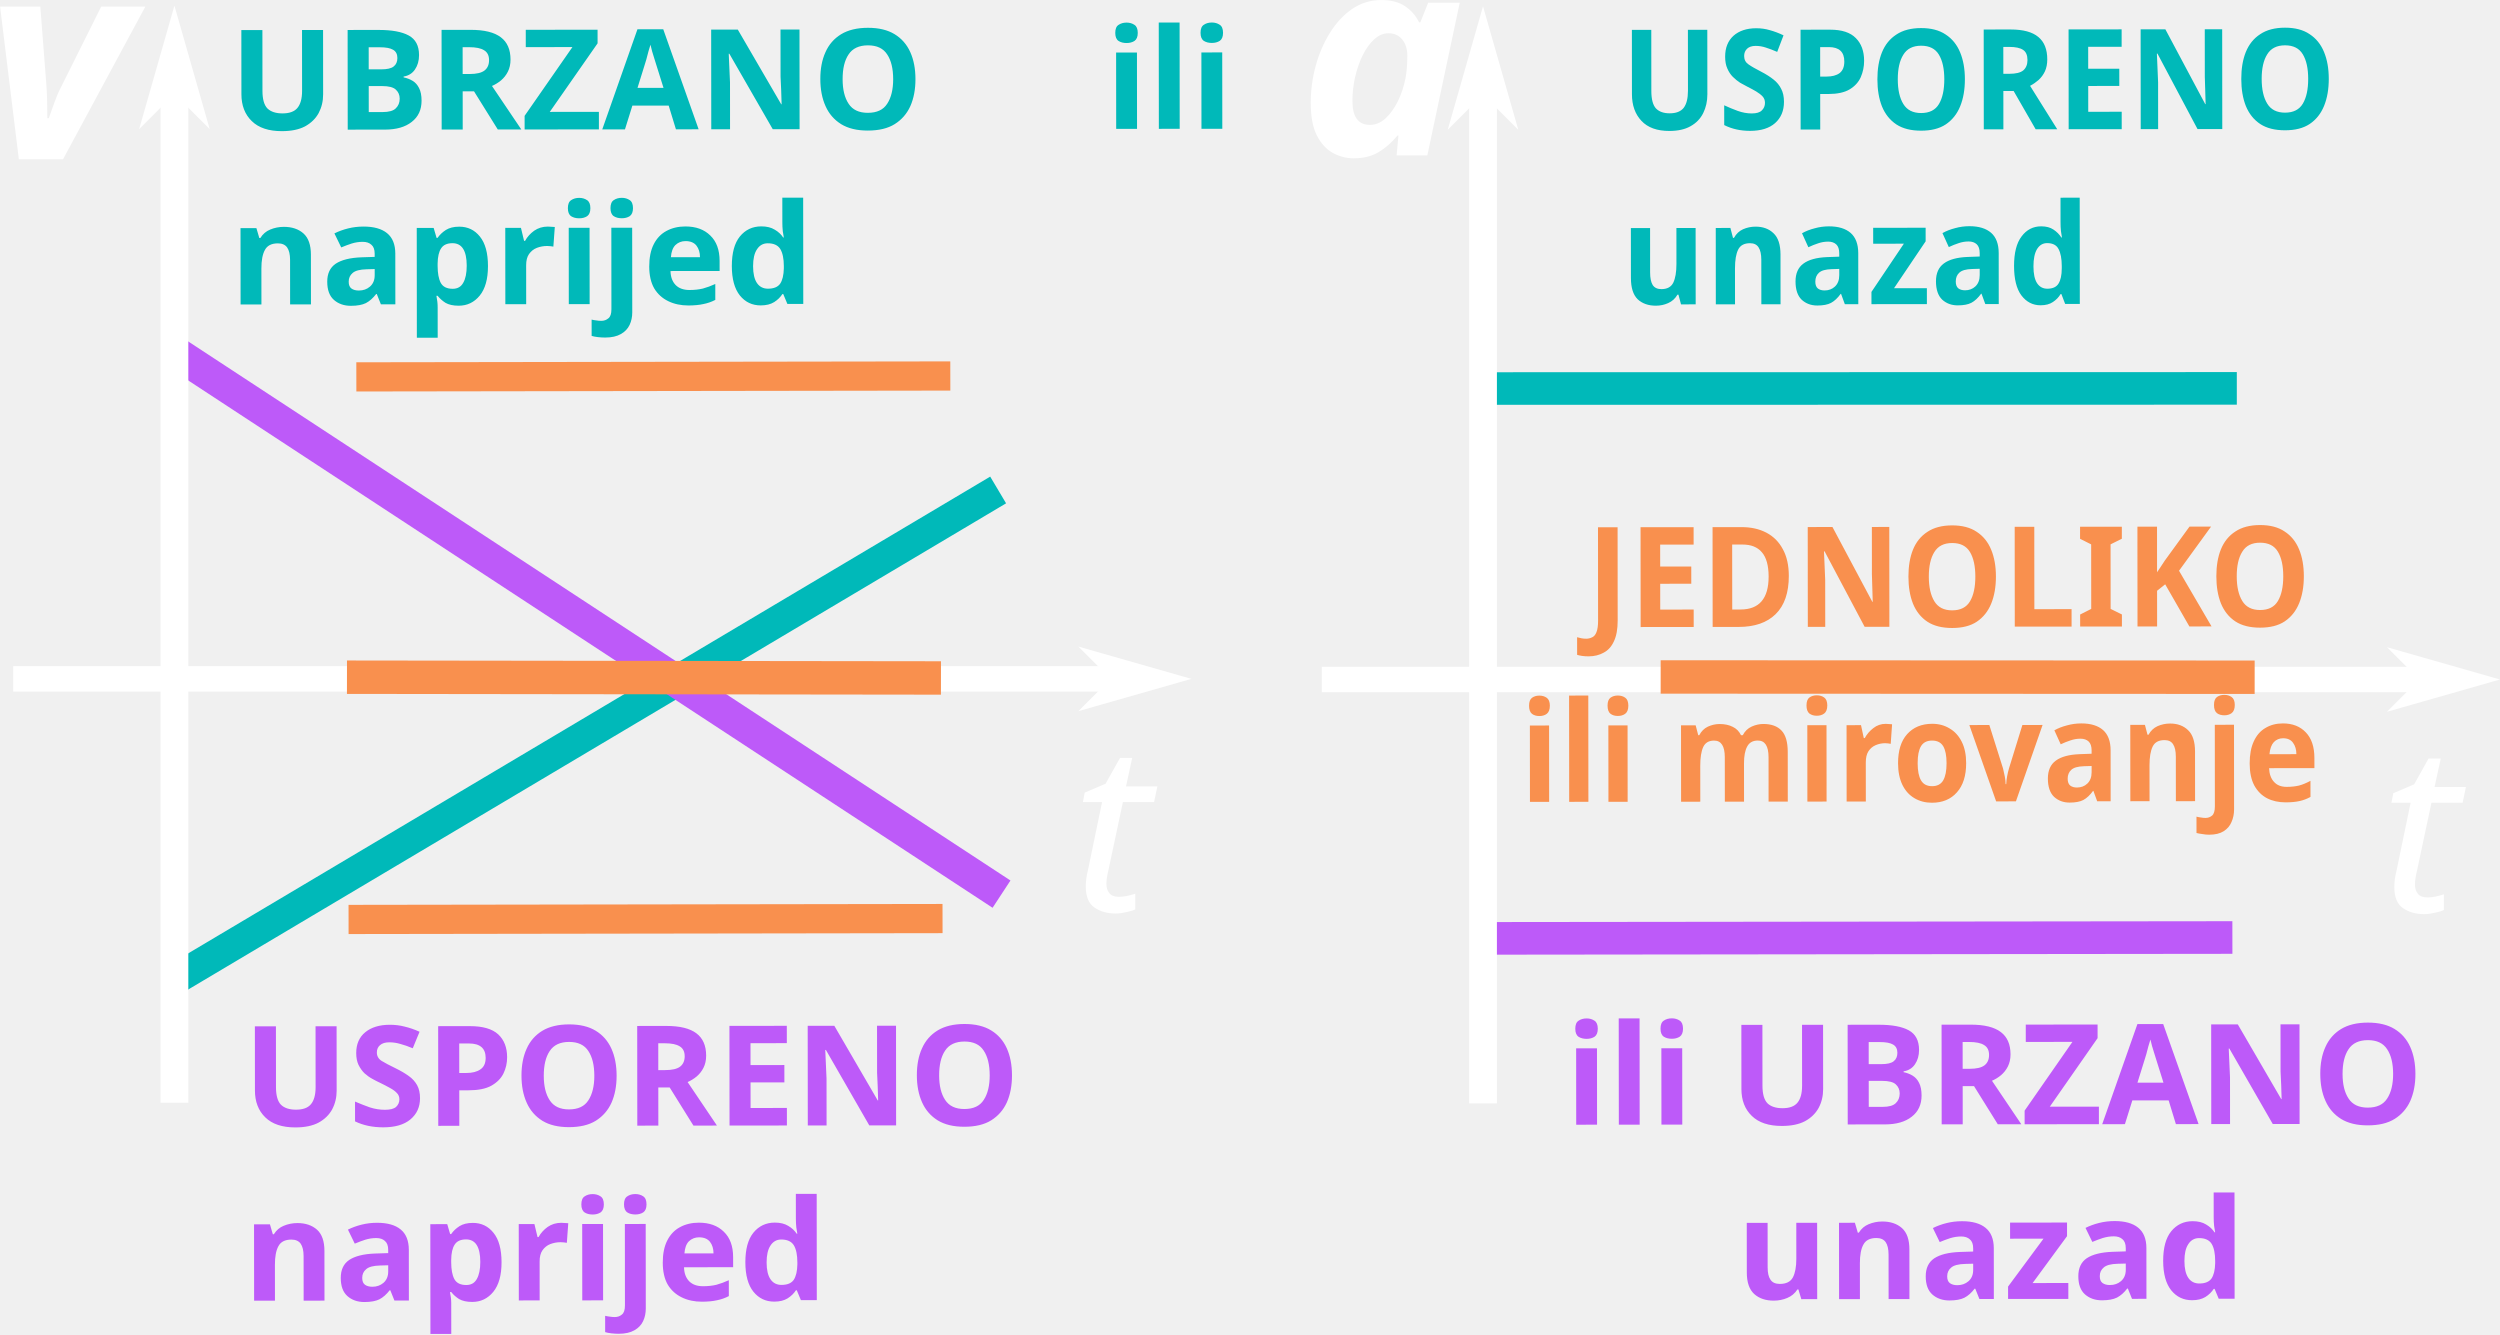
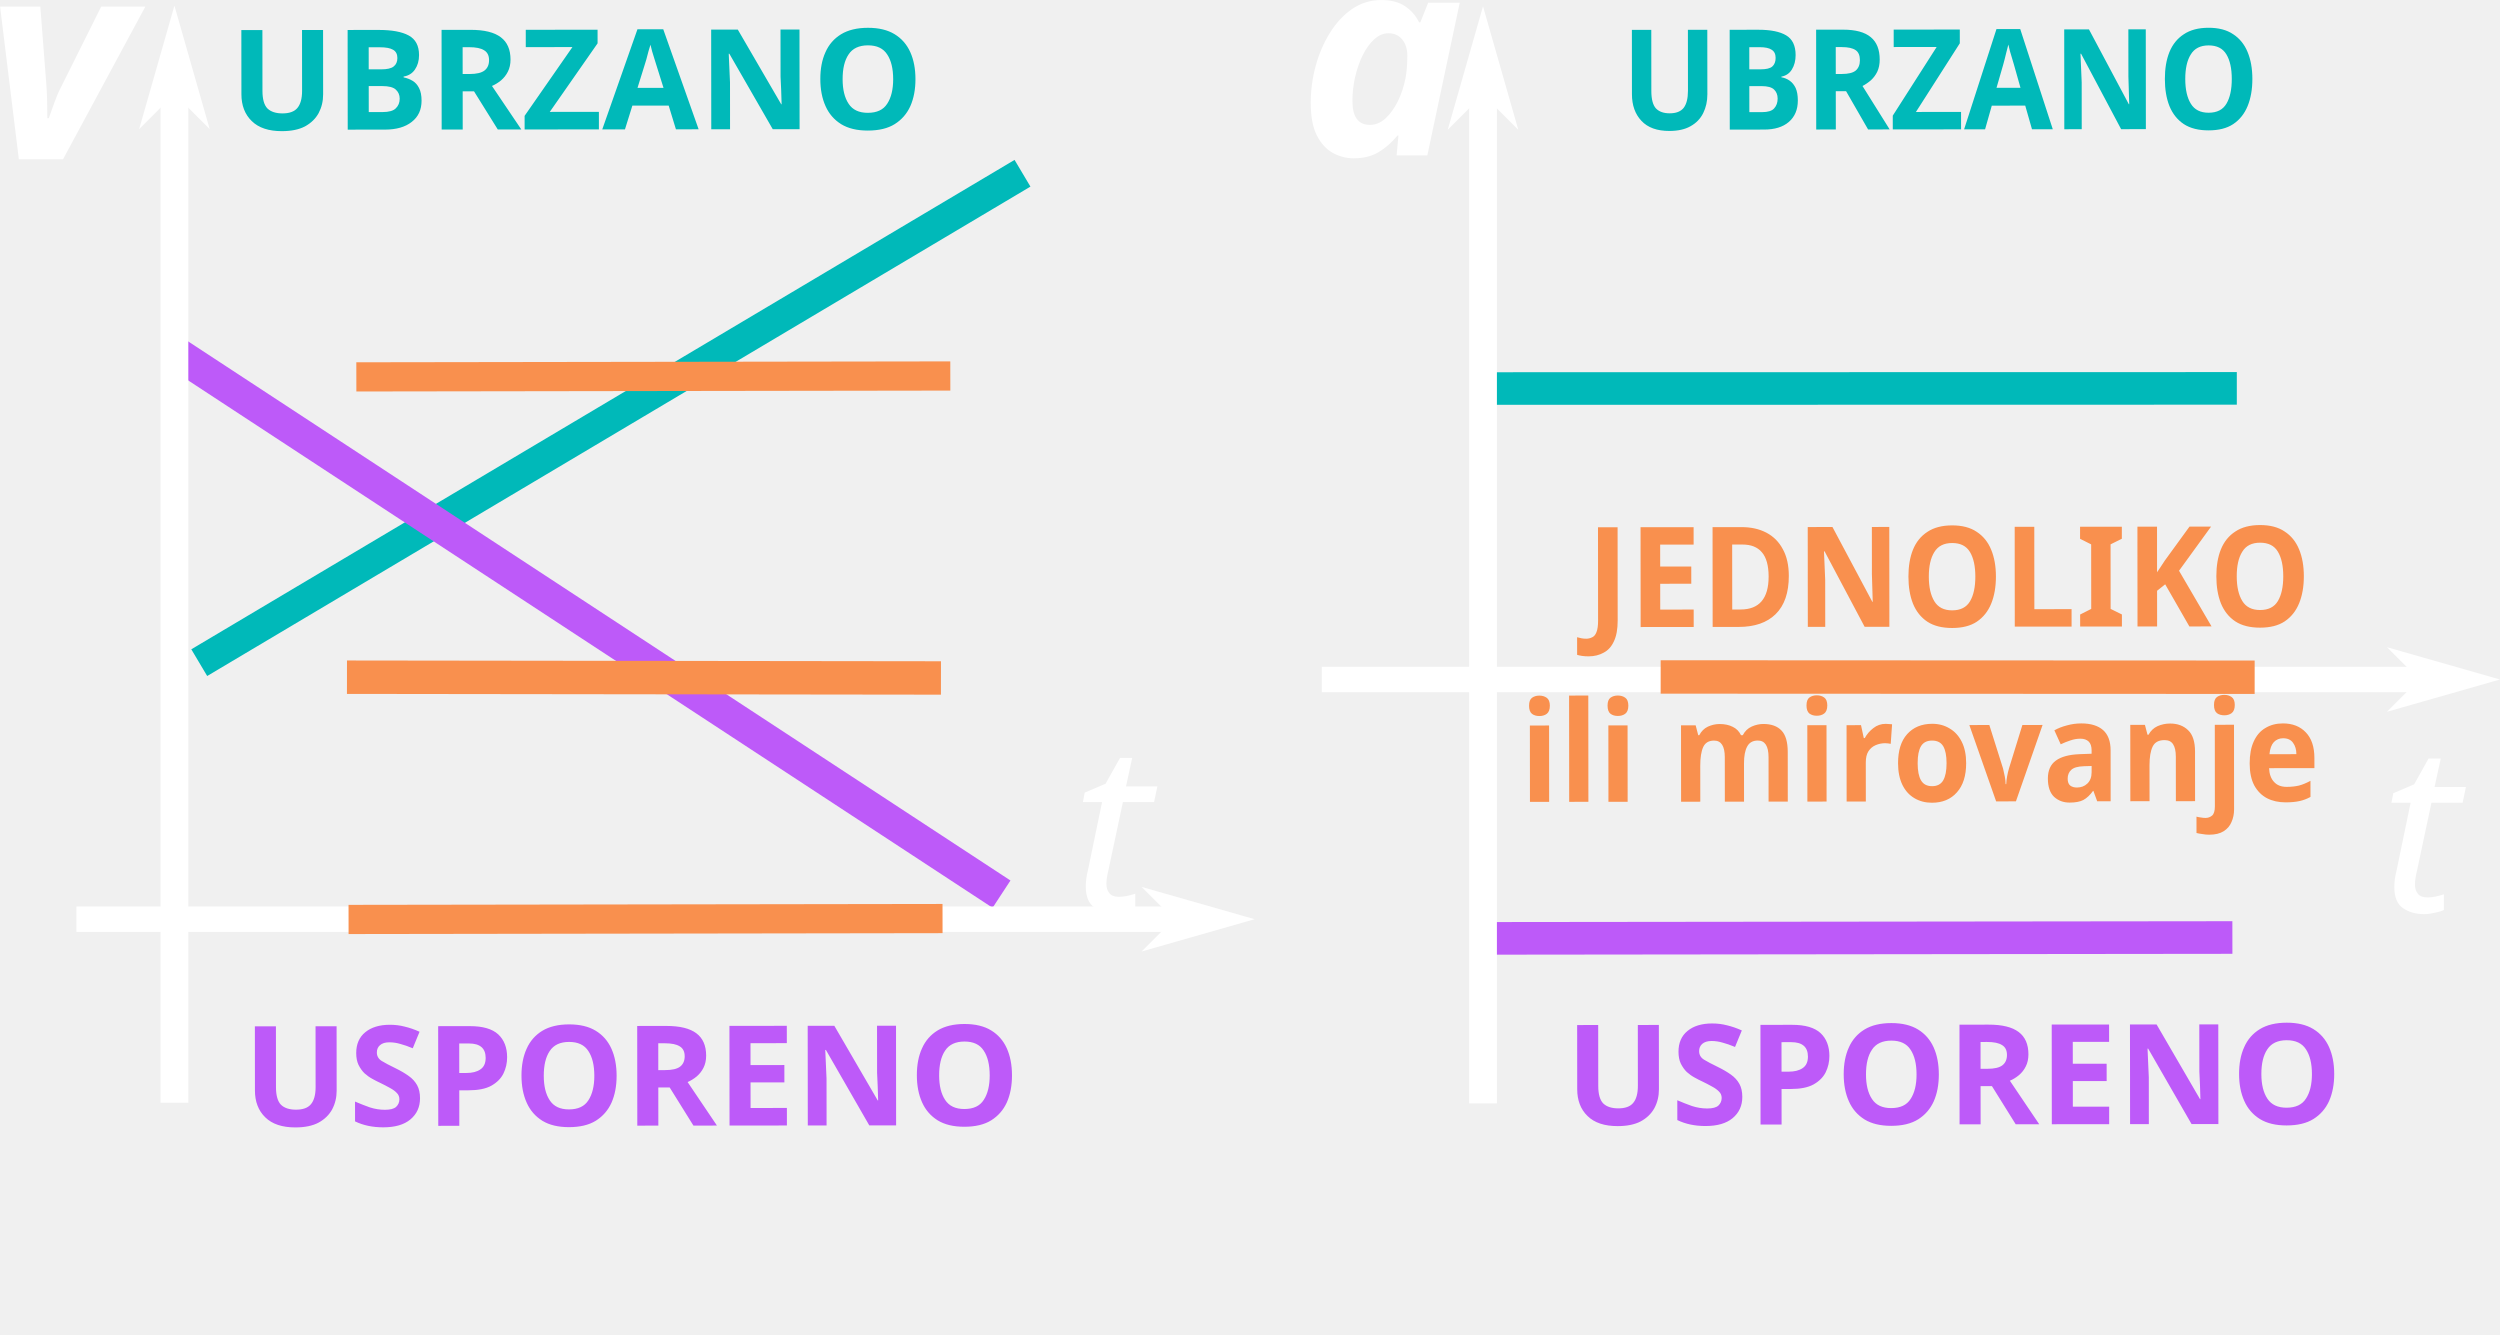
<svg xmlns="http://www.w3.org/2000/svg" width="189.297mm" height="101.016mm" viewBox="0 0 189.297 101.016" version="1.1" id="svg5">
  <defs id="defs2">
    <marker style="overflow:visible" id="marker19317" refX="0" refY="0" orient="auto">
      <path transform="matrix(-0.3,0,0,-0.3,0.69,0)" d="M 8.719,4.034 -2.207,0.016 8.719,-4.002 c -1.745,2.372 -1.735,5.617 -6e-7,8.035 z" style="fill:context-stroke;fill-rule:evenodd;stroke:context-stroke;stroke-width:0.625;stroke-linejoin:round" id="path19315" />
    </marker>
    <marker style="overflow:visible" id="marker19307" refX="0" refY="0" orient="auto">
      <path transform="matrix(-0.2,0,0,-0.2,-1.2,0)" style="fill:context-stroke;fill-rule:evenodd;stroke:context-stroke;stroke-width:1pt" d="M 0,0 5,-5 -12.5,0 5,5 Z" id="path19305" />
    </marker>
    <marker style="overflow:visible" id="marker19297" refX="0" refY="0" orient="auto">
      <path transform="matrix(-0.3,0,0,-0.3,0.69,0)" d="M 8.719,4.034 -2.207,0.016 8.719,-4.002 c -1.745,2.372 -1.735,5.617 -6e-7,8.035 z" style="fill:context-stroke;fill-rule:evenodd;stroke:context-stroke;stroke-width:0.625;stroke-linejoin:round" id="path19295" />
    </marker>
    <marker style="overflow:visible" id="Arrow2Send" refX="0" refY="0" orient="auto">
      <path transform="matrix(-0.3,0,0,-0.3,0.69,0)" d="M 8.719,4.034 -2.207,0.016 8.719,-4.002 c -1.745,2.372 -1.735,5.617 -6e-7,8.035 z" style="fill:context-stroke;fill-rule:evenodd;stroke:context-stroke;stroke-width:0.625;stroke-linejoin:round" id="path19005" />
    </marker>
    <marker style="overflow:visible" id="Arrow1Mend" refX="0" refY="0" orient="auto">
      <path transform="matrix(-0.4,0,0,-0.4,-4,0)" style="fill:context-stroke;fill-rule:evenodd;stroke:context-stroke;stroke-width:1pt" d="M 0,0 5,-5 -12.5,0 5,5 Z" id="path18981" />
    </marker>
    <marker style="overflow:visible" id="marker19233" refX="0" refY="0" orient="auto">
      <path transform="matrix(-0.2,0,0,-0.2,-1.2,0)" style="fill:context-stroke;fill-rule:evenodd;stroke:context-stroke;stroke-width:1pt" d="M 0,0 5,-5 -12.5,0 5,5 Z" id="path18987" />
    </marker>
    <marker style="overflow:visible" id="Arrow1Send" refX="0" refY="0" orient="auto">
      <path transform="matrix(-0.2,0,0,-0.2,-1.2,0)" style="fill:context-stroke;fill-rule:evenodd;stroke:context-stroke;stroke-width:1pt" d="M 0,0 5,-5 -12.5,0 5,5 Z" id="path954" />
    </marker>
    <marker style="overflow:visible" id="Arrow1Lend" refX="0" refY="0" orient="auto">
      <path transform="matrix(-0.8,0,0,-0.8,-10,0)" style="fill:context-stroke;fill-rule:evenodd;stroke:context-stroke;stroke-width:1pt" d="M 0,0 5,-5 -12.5,0 5,5 Z" id="path942" />
    </marker>
    <marker style="overflow:visible" id="Arrow1Lstart" refX="0" refY="0" orient="auto">
      <path transform="matrix(0.8,0,0,0.8,10,0)" style="fill:context-stroke;fill-rule:evenodd;stroke:context-stroke;stroke-width:1pt" d="M 0,0 5,-5 -12.5,0 5,5 Z" id="path939" />
    </marker>
    <marker style="overflow:visible" id="Arrow1Send-6" refX="0" refY="0" orient="auto">
      <path transform="matrix(-0.2,0,0,-0.2,-1.2,0)" style="fill:context-stroke;fill-rule:evenodd;stroke:context-stroke;stroke-width:1pt" d="M 0,0 5,-5 -12.5,0 5,5 Z" id="path954-4" />
    </marker>
    <marker style="overflow:visible" id="Arrow1Send-4" refX="0" refY="0" orient="auto">
      <path transform="matrix(-0.2,0,0,-0.2,-1.2,0)" style="fill:context-stroke;fill-rule:evenodd;stroke:context-stroke;stroke-width:1pt" d="M 0,0 5,-5 -12.5,0 5,5 Z" id="path954-9" />
    </marker>
    <marker style="overflow:visible" id="Arrow1Send-6-1" refX="0" refY="0" orient="auto">
      <path transform="matrix(-0.2,0,0,-0.2,-1.2,0)" style="fill:context-stroke;fill-rule:evenodd;stroke:context-stroke;stroke-width:1pt" d="M 0,0 5,-5 -12.5,0 5,5 Z" id="path954-4-0" />
    </marker>
    <marker style="overflow:visible" id="Arrow1Send-7" refX="0" refY="0" orient="auto">
      <path transform="matrix(-0.2,0,0,-0.2,-1.2,0)" style="fill:context-stroke;fill-rule:evenodd;stroke:context-stroke;stroke-width:1pt" d="M 0,0 5,-5 -12.5,0 5,5 Z" id="path954-6" />
    </marker>
    <marker style="overflow:visible" id="Arrow1Send-6-13" refX="0" refY="0" orient="auto">
      <path transform="matrix(-0.2,0,0,-0.2,-1.2,0)" style="fill:context-stroke;fill-rule:evenodd;stroke:context-stroke;stroke-width:1pt" d="M 0,0 5,-5 -12.5,0 5,5 Z" id="path954-4-2" />
    </marker>
    <marker style="overflow:visible" id="marker19317-1" refX="0" refY="0" orient="auto">
      <path transform="matrix(-0.3,0,0,-0.3,0.69,0)" d="M 8.719,4.034 -2.207,0.016 8.719,-4.002 c -1.745,2.372 -1.735,5.617 -6e-7,8.035 z" style="fill:context-stroke;fill-rule:evenodd;stroke:context-stroke;stroke-width:0.625;stroke-linejoin:round" id="path19315-5" />
    </marker>
    <marker style="overflow:visible" id="marker19297-9" refX="0" refY="0" orient="auto">
      <path transform="matrix(-0.3,0,0,-0.3,0.69,0)" d="M 8.719,4.034 -2.207,0.016 8.719,-4.002 c -1.745,2.372 -1.735,5.617 -6e-7,8.035 z" style="fill:context-stroke;fill-rule:evenodd;stroke:context-stroke;stroke-width:0.625;stroke-linejoin:round" id="path19295-9" />
    </marker>
    <marker style="overflow:visible" id="marker19297-9-0" refX="0" refY="0" orient="auto">
      <path transform="matrix(-0.3,0,0,-0.3,0.69,0)" d="M 8.719,4.034 -2.207,0.016 8.719,-4.002 c -1.745,2.372 -1.735,5.617 -6e-7,8.035 z" style="fill:context-stroke;fill-rule:evenodd;stroke:context-stroke;stroke-width:0.625;stroke-linejoin:round" id="path19295-9-2" />
    </marker>
    <marker style="overflow:visible" id="marker19297-9-0-3" refX="0" refY="0" orient="auto">
      <path transform="matrix(-0.3,0,0,-0.3,0.69,0)" d="M 8.719,4.034 -2.207,0.016 8.719,-4.002 c -1.745,2.372 -1.735,5.617 -6e-7,8.035 z" style="fill:context-stroke;fill-rule:evenodd;stroke:context-stroke;stroke-width:0.625;stroke-linejoin:round" id="path19295-9-2-8" />
    </marker>
    <marker style="overflow:visible" id="marker19297-9-0-3-4" refX="0" refY="0" orient="auto">
      <path transform="matrix(-0.3,0,0,-0.3,0.69,0)" d="M 8.719,4.034 -2.207,0.016 8.719,-4.002 c -1.745,2.372 -1.735,5.617 -6e-7,8.035 z" style="fill:context-stroke;fill-rule:evenodd;stroke:context-stroke;stroke-width:0.625;stroke-linejoin:round" id="path19295-9-2-8-0" />
    </marker>
    <marker style="overflow:visible" id="marker19297-9-9" refX="0" refY="0" orient="auto">
      <path transform="matrix(-0.3,0,0,-0.3,0.69,0)" d="M 8.719,4.034 -2.207,0.016 8.719,-4.002 c -1.745,2.372 -1.735,5.617 -6e-7,8.035 z" style="fill:context-stroke;fill-rule:evenodd;stroke:context-stroke;stroke-width:0.625;stroke-linejoin:round" id="path19295-9-6" />
    </marker>
    <marker style="overflow:visible" id="marker19297-9-0-3-4-5" refX="0" refY="0" orient="auto">
      <path transform="matrix(-0.3,0,0,-0.3,0.69,0)" d="M 8.719,4.034 -2.207,0.016 8.719,-4.002 c -1.745,2.372 -1.735,5.617 -6e-7,8.035 z" style="fill:context-stroke;fill-rule:evenodd;stroke:context-stroke;stroke-width:0.625;stroke-linejoin:round" id="path19295-9-2-8-0-4" />
    </marker>
    <marker style="overflow:visible" id="marker19297-9-9-4" refX="0" refY="0" orient="auto">
      <path transform="matrix(-0.3,0,0,-0.3,0.69,0)" d="M 8.719,4.034 -2.207,0.016 8.719,-4.002 c -1.745,2.372 -1.735,5.617 -6e-7,8.035 z" style="fill:context-stroke;fill-rule:evenodd;stroke:context-stroke;stroke-width:0.625;stroke-linejoin:round" id="path19295-9-6-1" />
    </marker>
    <marker style="overflow:visible" id="marker19297-2" refX="0" refY="0" orient="auto">
      <path transform="matrix(-0.3,0,0,-0.3,0.69,0)" d="M 8.719,4.034 -2.207,0.016 8.719,-4.002 c -1.745,2.372 -1.735,5.617 -6e-7,8.035 z" style="fill:context-stroke;fill-rule:evenodd;stroke:context-stroke;stroke-width:0.625;stroke-linejoin:round" id="path19295-8" />
    </marker>
    <marker style="overflow:visible" id="marker19317-8" refX="0" refY="0" orient="auto">
      <path transform="matrix(-0.3,0,0,-0.3,0.69,0)" d="M 8.719,4.034 -2.207,0.016 8.719,-4.002 c -1.745,2.372 -1.735,5.617 -6e-7,8.035 z" style="fill:context-stroke;fill-rule:evenodd;stroke:context-stroke;stroke-width:0.625;stroke-linejoin:round" id="path19315-6" />
    </marker>
    <marker style="overflow:visible" id="marker19297-8" refX="0" refY="0" orient="auto">
      <path transform="matrix(-0.3,0,0,-0.3,0.69,0)" d="M 8.719,4.034 -2.207,0.016 8.719,-4.002 c -1.745,2.372 -1.735,5.617 -6e-7,8.035 z" style="fill:context-stroke;fill-rule:evenodd;stroke:context-stroke;stroke-width:0.625;stroke-linejoin:round" id="path19295-6" />
    </marker>
  </defs>
  <g id="layer1" transform="translate(-15.94718,-16.60272)">
-     <path style="fill:none;stroke:#00b9b9;stroke-width:2.353;stroke-linecap:butt;stroke-linejoin:miter;stroke-miterlimit:4;stroke-dasharray:none;stroke-opacity:1" d="M 29.189,90.759 91.525,53.702" id="path22732-4-43" />
+     <path style="fill:none;stroke:#00b9b9;stroke-width:2.353;stroke-linecap:butt;stroke-linejoin:miter;stroke-miterlimit:4;stroke-dasharray:none;stroke-opacity:1" d="M 31.034,66.778 93.369,29.721" id="path22732-4-43" />
    <path style="fill:none;stroke:#00b9b9;stroke-width:2.468;stroke-linecap:butt;stroke-linejoin:miter;stroke-miterlimit:4;stroke-dasharray:none;stroke-opacity:1" d="m 128.624,46.022 56.692,-0.011" id="path22732-4-4" />
    <path style="fill:none;fill-opacity:1;stroke:#bd5af9;stroke-width:2.47;stroke-linecap:butt;stroke-linejoin:miter;stroke-miterlimit:4;stroke-dasharray:none;stroke-opacity:1" d="m 128.504,87.655 56.477,-0.065" id="path22732-4-4-7" />
    <path style="fill:none;fill-opacity:1;stroke:#bd5af9;stroke-width:2.47;stroke-linecap:butt;stroke-linejoin:miter;stroke-miterlimit:4;stroke-dasharray:none;stroke-opacity:1" d="M 29.277,43.329 91.781,84.306" id="path22732-4-4-7-08" />
-     <path style="fill:none;stroke:#f9904e;stroke-width:2.211;stroke-linecap:butt;stroke-linejoin:miter;stroke-miterlimit:4;stroke-dasharray:none;stroke-opacity:1" d="m 42.34,86.223 44.975,-0.068" id="path22732-4-4-7-0-8" />
    <path style="fill:none;stroke:#f9904e;stroke-width:2.211;stroke-linecap:butt;stroke-linejoin:miter;stroke-miterlimit:4;stroke-dasharray:none;stroke-opacity:1" d="m 42.929,45.14 44.975,-0.068" id="path22732-4-4-7-0-8-1" />
    <text xml:space="preserve" style="font-style:normal;font-weight:normal;font-size:10.583px;line-height:1.25;font-family:sans-serif;letter-spacing:0px;word-spacing:0px;fill:#ffffff;fill-opacity:1;stroke:none;stroke-width:0.265" x="14.889" y="28.662" id="text5275-4-2">
      <tspan id="tspan5273-0-2" style="font-style:italic;font-variant:normal;font-weight:bold;font-stretch:normal;font-size:21.167px;font-family:sans-serif;-inkscape-font-specification:'sans-serif, Bold Italic';font-variant-ligatures:normal;font-variant-caps:normal;font-variant-numeric:normal;font-variant-east-asian:normal;stroke-width:0.265" x="14.889" y="28.662">v</tspan>
    </text>
    <path style="fill:none;stroke:#ffffff;stroke-width:1.926;stroke-linecap:butt;stroke-linejoin:miter;stroke-miterlimit:4;stroke-dasharray:none;stroke-opacity:1;marker-end:url(#Arrow1Send-7)" d="m 116.031,68.053 h 85.773" id="path857-1" />
    <path style="fill:none;stroke:#f9904e;stroke-width:2.53;stroke-linecap:butt;stroke-linejoin:miter;stroke-miterlimit:4;stroke-dasharray:none;stroke-opacity:1" d="m 141.691,67.861 44.976,0.021" id="path22732-4-4-7-0-8-5" />
    <path style="fill:none;stroke:#ffffff;stroke-width:2.104;stroke-linecap:butt;stroke-linejoin:miter;stroke-miterlimit:4;stroke-dasharray:none;stroke-opacity:1;marker-end:url(#Arrow1Send-6-13)" d="M 128.239,100.149 V 20.835" id="path857-6-4" />
    <text xml:space="preserve" style="font-style:normal;font-weight:normal;font-size:10.583px;line-height:1.25;font-family:sans-serif;letter-spacing:0px;word-spacing:0px;fill:#ffffff;fill-opacity:1;stroke:none;stroke-width:0.265" x="196.244" y="85.648" id="text5275-0">
      <tspan id="tspan5273-7" style="font-style:italic;font-variant:normal;font-weight:normal;font-stretch:normal;font-size:17.639px;font-family:sans-serif;-inkscape-font-specification:'sans-serif, Italic';font-variant-ligatures:normal;font-variant-caps:normal;font-variant-numeric:normal;font-variant-east-asian:normal;stroke-width:0.265" x="196.244" y="85.648">t</tspan>
    </text>
    <text xml:space="preserve" style="font-style:normal;font-weight:normal;font-size:10.152px;line-height:1.25;font-family:sans-serif;letter-spacing:0px;word-spacing:0px;fill:#00b9b9;fill-opacity:1;stroke:none;stroke-width:0.254;stroke-opacity:1" x="139.274" y="25.493" id="text21167-70" transform="matrix(0.9592889,-0.00103348,9.5104538e-4,1.042438,0,0)">
-       <tspan id="tspan21165-4" style="font-style:normal;font-variant:normal;font-weight:bold;font-stretch:normal;font-size:10.152px;font-family:sans-serif;-inkscape-font-specification:'sans-serif, Bold';font-variant-ligatures:normal;font-variant-caps:normal;font-variant-numeric:normal;font-variant-east-asian:normal;fill:#00b9b9;fill-opacity:1;stroke:none;stroke-width:0.254;stroke-opacity:1" x="139.274" y="25.493">  USPORENO</tspan>
-       <tspan style="font-style:normal;font-variant:normal;font-weight:bold;font-stretch:normal;font-size:10.152px;font-family:sans-serif;-inkscape-font-specification:'sans-serif, Bold';font-variant-ligatures:normal;font-variant-caps:normal;font-variant-numeric:normal;font-variant-east-asian:normal;fill:#00b9b9;fill-opacity:1;stroke:none;stroke-width:0.254;stroke-opacity:1" x="139.274" y="38.183" id="tspan30225">  unazad</tspan>
+       <tspan style="font-style:normal;font-variant:normal;font-weight:bold;font-stretch:normal;font-size:10.152px;font-family:sans-serif;-inkscape-font-specification:'sans-serif, Bold';font-variant-ligatures:normal;font-variant-caps:normal;font-variant-numeric:normal;font-variant-east-asian:normal;fill:#00b9b9;fill-opacity:1;stroke:none;stroke-width:0.254;stroke-opacity:1" x="139.274" y="25.493" id="tspan30225">  UBRZANO</tspan>
    </text>
    <text xml:space="preserve" style="font-style:normal;font-weight:normal;font-size:10.152px;line-height:1.25;font-family:sans-serif;letter-spacing:0px;word-spacing:0px;fill:#f9904e;fill-opacity:1;stroke:none;stroke-width:0.254;stroke-opacity:1" x="136.516" y="61.618" id="text21167-70-0" transform="matrix(0.9592888,-0.00103348,9.5104534e-4,1.042438,0,0)">
      <tspan style="font-style:normal;font-variant:normal;font-weight:bold;font-stretch:normal;font-size:10.152px;font-family:sans-serif;-inkscape-font-specification:'sans-serif, Bold';font-variant-ligatures:normal;font-variant-caps:normal;font-variant-numeric:normal;font-variant-east-asian:normal;fill:#f9904e;fill-opacity:1;stroke:none;stroke-width:0.254;stroke-opacity:1" x="136.516" y="61.618" id="tspan30225-6">  JEDNOLIKO</tspan>
      <tspan style="font-style:normal;font-variant:normal;font-weight:bold;font-stretch:normal;font-size:10.152px;font-family:sans-serif;-inkscape-font-specification:'sans-serif, Bold';font-variant-ligatures:normal;font-variant-caps:normal;font-variant-numeric:normal;font-variant-east-asian:normal;fill:#f9904e;fill-opacity:1;stroke:none;stroke-width:0.254;stroke-opacity:1" x="136.516" y="74.309" id="tspan89718">ili mirovanje</tspan>
    </text>
    <text xml:space="preserve" style="font-style:normal;font-weight:normal;font-size:10.583px;line-height:1.25;font-family:sans-serif;letter-spacing:0px;word-spacing:0px;fill:#00b9b9;fill-opacity:1;stroke:none;stroke-width:0.265;stroke-opacity:1" x="33.295" y="26.463" id="text21167-70-5" transform="rotate(-0.0568034)">
-       <tspan id="tspan21165-4-0" style="font-style:normal;font-variant:normal;font-weight:bold;font-stretch:normal;font-size:10.583px;font-family:sans-serif;-inkscape-font-specification:'sans-serif, Bold';font-variant-ligatures:normal;font-variant-caps:normal;font-variant-numeric:normal;font-variant-east-asian:normal;fill:#00b9b9;fill-opacity:1;stroke:none;stroke-width:0.265;stroke-opacity:1" x="33.295" y="26.463">UBRZANO     ili </tspan>
-       <tspan style="font-style:normal;font-variant:normal;font-weight:bold;font-stretch:normal;font-size:10.583px;font-family:sans-serif;-inkscape-font-specification:'sans-serif, Bold';font-variant-ligatures:normal;font-variant-caps:normal;font-variant-numeric:normal;font-variant-east-asian:normal;fill:#00b9b9;fill-opacity:1;stroke:none;stroke-width:0.265;stroke-opacity:1" x="33.295" y="39.692" id="tspan33190">naprijed</tspan>
+       <tspan style="font-style:normal;font-variant:normal;font-weight:bold;font-stretch:normal;font-size:10.583px;font-family:sans-serif;-inkscape-font-specification:'sans-serif, Bold';font-variant-ligatures:normal;font-variant-caps:normal;font-variant-numeric:normal;font-variant-east-asian:normal;fill:#00b9b9;fill-opacity:1;stroke:none;stroke-width:0.265;stroke-opacity:1" x="33.295" y="26.463" id="tspan33190">UBRZANO </tspan>
    </text>
    <text xml:space="preserve" style="font-style:normal;font-weight:normal;font-size:10.583px;line-height:1.25;font-family:sans-serif;letter-spacing:0px;word-spacing:0px;fill:#bd5af9;fill-opacity:1;stroke:none;stroke-width:0.265;stroke-opacity:1" x="34.245" y="101.898" id="text21167-70-5-3" transform="rotate(-0.0568034)">
-       <tspan id="tspan21165-4-0-3" style="font-style:normal;font-variant:normal;font-weight:bold;font-stretch:normal;font-size:10.583px;font-family:sans-serif;-inkscape-font-specification:'sans-serif, Bold';font-variant-ligatures:normal;font-variant-caps:normal;font-variant-numeric:normal;font-variant-east-asian:normal;fill:#bd5af9;fill-opacity:1;stroke:none;stroke-width:0.265;stroke-opacity:1" x="34.245" y="101.898">USPORENO               ili UBRZANO </tspan>
-       <tspan style="font-style:normal;font-variant:normal;font-weight:bold;font-stretch:normal;font-size:10.583px;font-family:sans-serif;-inkscape-font-specification:'sans-serif, Bold';font-variant-ligatures:normal;font-variant-caps:normal;font-variant-numeric:normal;font-variant-east-asian:normal;fill:#bd5af9;fill-opacity:1;stroke:none;stroke-width:0.265;stroke-opacity:1" x="34.245" y="115.127" id="tspan33190-8">naprijed                         unazad</tspan>
+       <tspan style="font-style:normal;font-variant:normal;font-weight:bold;font-stretch:normal;font-size:10.583px;font-family:sans-serif;-inkscape-font-specification:'sans-serif, Bold';font-variant-ligatures:normal;font-variant-caps:normal;font-variant-numeric:normal;font-variant-east-asian:normal;fill:#bd5af9;fill-opacity:1;stroke:none;stroke-width:0.265;stroke-opacity:1" x="34.245" y="101.898" id="tspan33190-8">USPORENO               USPORENO</tspan>
    </text>
    <text xml:space="preserve" style="font-style:normal;font-weight:normal;font-size:10.583px;line-height:1.25;font-family:sans-serif;letter-spacing:0px;word-spacing:0px;fill:#f9904e;fill-opacity:1;stroke:none;stroke-width:0.265" x="140.345" y="105.393" id="text21167-7-8" transform="rotate(-0.2128623)">
      <tspan id="tspan21165-2-0" style="font-style:normal;font-variant:normal;font-weight:bold;font-stretch:normal;font-size:10.583px;font-family:sans-serif;-inkscape-font-specification:'sans-serif, Bold';font-variant-ligatures:normal;font-variant-caps:normal;font-variant-numeric:normal;font-variant-east-asian:normal;fill:#f9904e;fill-opacity:1;stroke-width:0.265" x="140.345" y="105.393" />
    </text>
-     <path style="fill:none;stroke:#ffffff;stroke-width:1.926;stroke-linecap:butt;stroke-linejoin:miter;stroke-miterlimit:4;stroke-dasharray:none;stroke-opacity:1;marker-end:url(#Arrow1Send)" d="M 16.947,68.006 H 102.72" id="path857" />
+     <path style="fill:none;stroke:#ffffff;stroke-width:1.926;stroke-linecap:butt;stroke-linejoin:miter;stroke-miterlimit:4;stroke-dasharray:none;stroke-opacity:1;marker-end:url(#Arrow1Send)" d="M 21.734,86.204 H 107.507" id="path857" />
+     <path style="fill:none;stroke:#f9904e;stroke-width:2.211;stroke-linecap:butt;stroke-linejoin:miter;stroke-miterlimit:4;stroke-dasharray:none;stroke-opacity:1" d="m 42.34,86.223 44.975,-0.068" id="path22732-4-4-7-0-8" />
    <path style="fill:none;stroke:#f9904e;stroke-width:2.53;stroke-linecap:butt;stroke-linejoin:miter;stroke-miterlimit:4;stroke-dasharray:none;stroke-opacity:1" d="m 42.219,67.879 44.976,0.058" id="path22732-4-4-7-0-8-5-8" />
    <path style="fill:none;stroke:#ffffff;stroke-width:2.104;stroke-linecap:butt;stroke-linejoin:miter;stroke-miterlimit:4;stroke-dasharray:none;stroke-opacity:1;marker-end:url(#Arrow1Send-6)" d="M 29.154,100.102 V 20.788" id="path857-6" />
    <text xml:space="preserve" style="font-style:normal;font-weight:normal;font-size:10.583px;line-height:1.25;font-family:sans-serif;letter-spacing:0px;word-spacing:0px;fill:#ffffff;fill-opacity:1;stroke:none;stroke-width:0.265" x="97.16" y="85.601" id="text5275">
      <tspan id="tspan5273" style="font-style:italic;font-variant:normal;font-weight:normal;font-stretch:normal;font-size:17.639px;font-family:sans-serif;-inkscape-font-specification:'sans-serif, Italic';font-variant-ligatures:normal;font-variant-caps:normal;font-variant-numeric:normal;font-variant-east-asian:normal;stroke-width:0.265" x="97.16" y="85.601">t</tspan>
    </text>
    <text xml:space="preserve" style="font-style:normal;font-weight:normal;font-size:10.583px;line-height:1.25;font-family:sans-serif;letter-spacing:0px;word-spacing:0px;fill:#ffffff;fill-opacity:1;stroke:none;stroke-width:0.265" x="114.257" y="28.371" id="text5275-4">
      <tspan id="tspan5273-0" style="font-style:italic;font-variant:normal;font-weight:bold;font-stretch:normal;font-size:21.167px;font-family:sans-serif;-inkscape-font-specification:'sans-serif, Bold Italic';font-variant-ligatures:normal;font-variant-caps:normal;font-variant-numeric:normal;font-variant-east-asian:normal;stroke-width:0.265" x="114.257" y="28.371">a</tspan>
    </text>
  </g>
</svg>
